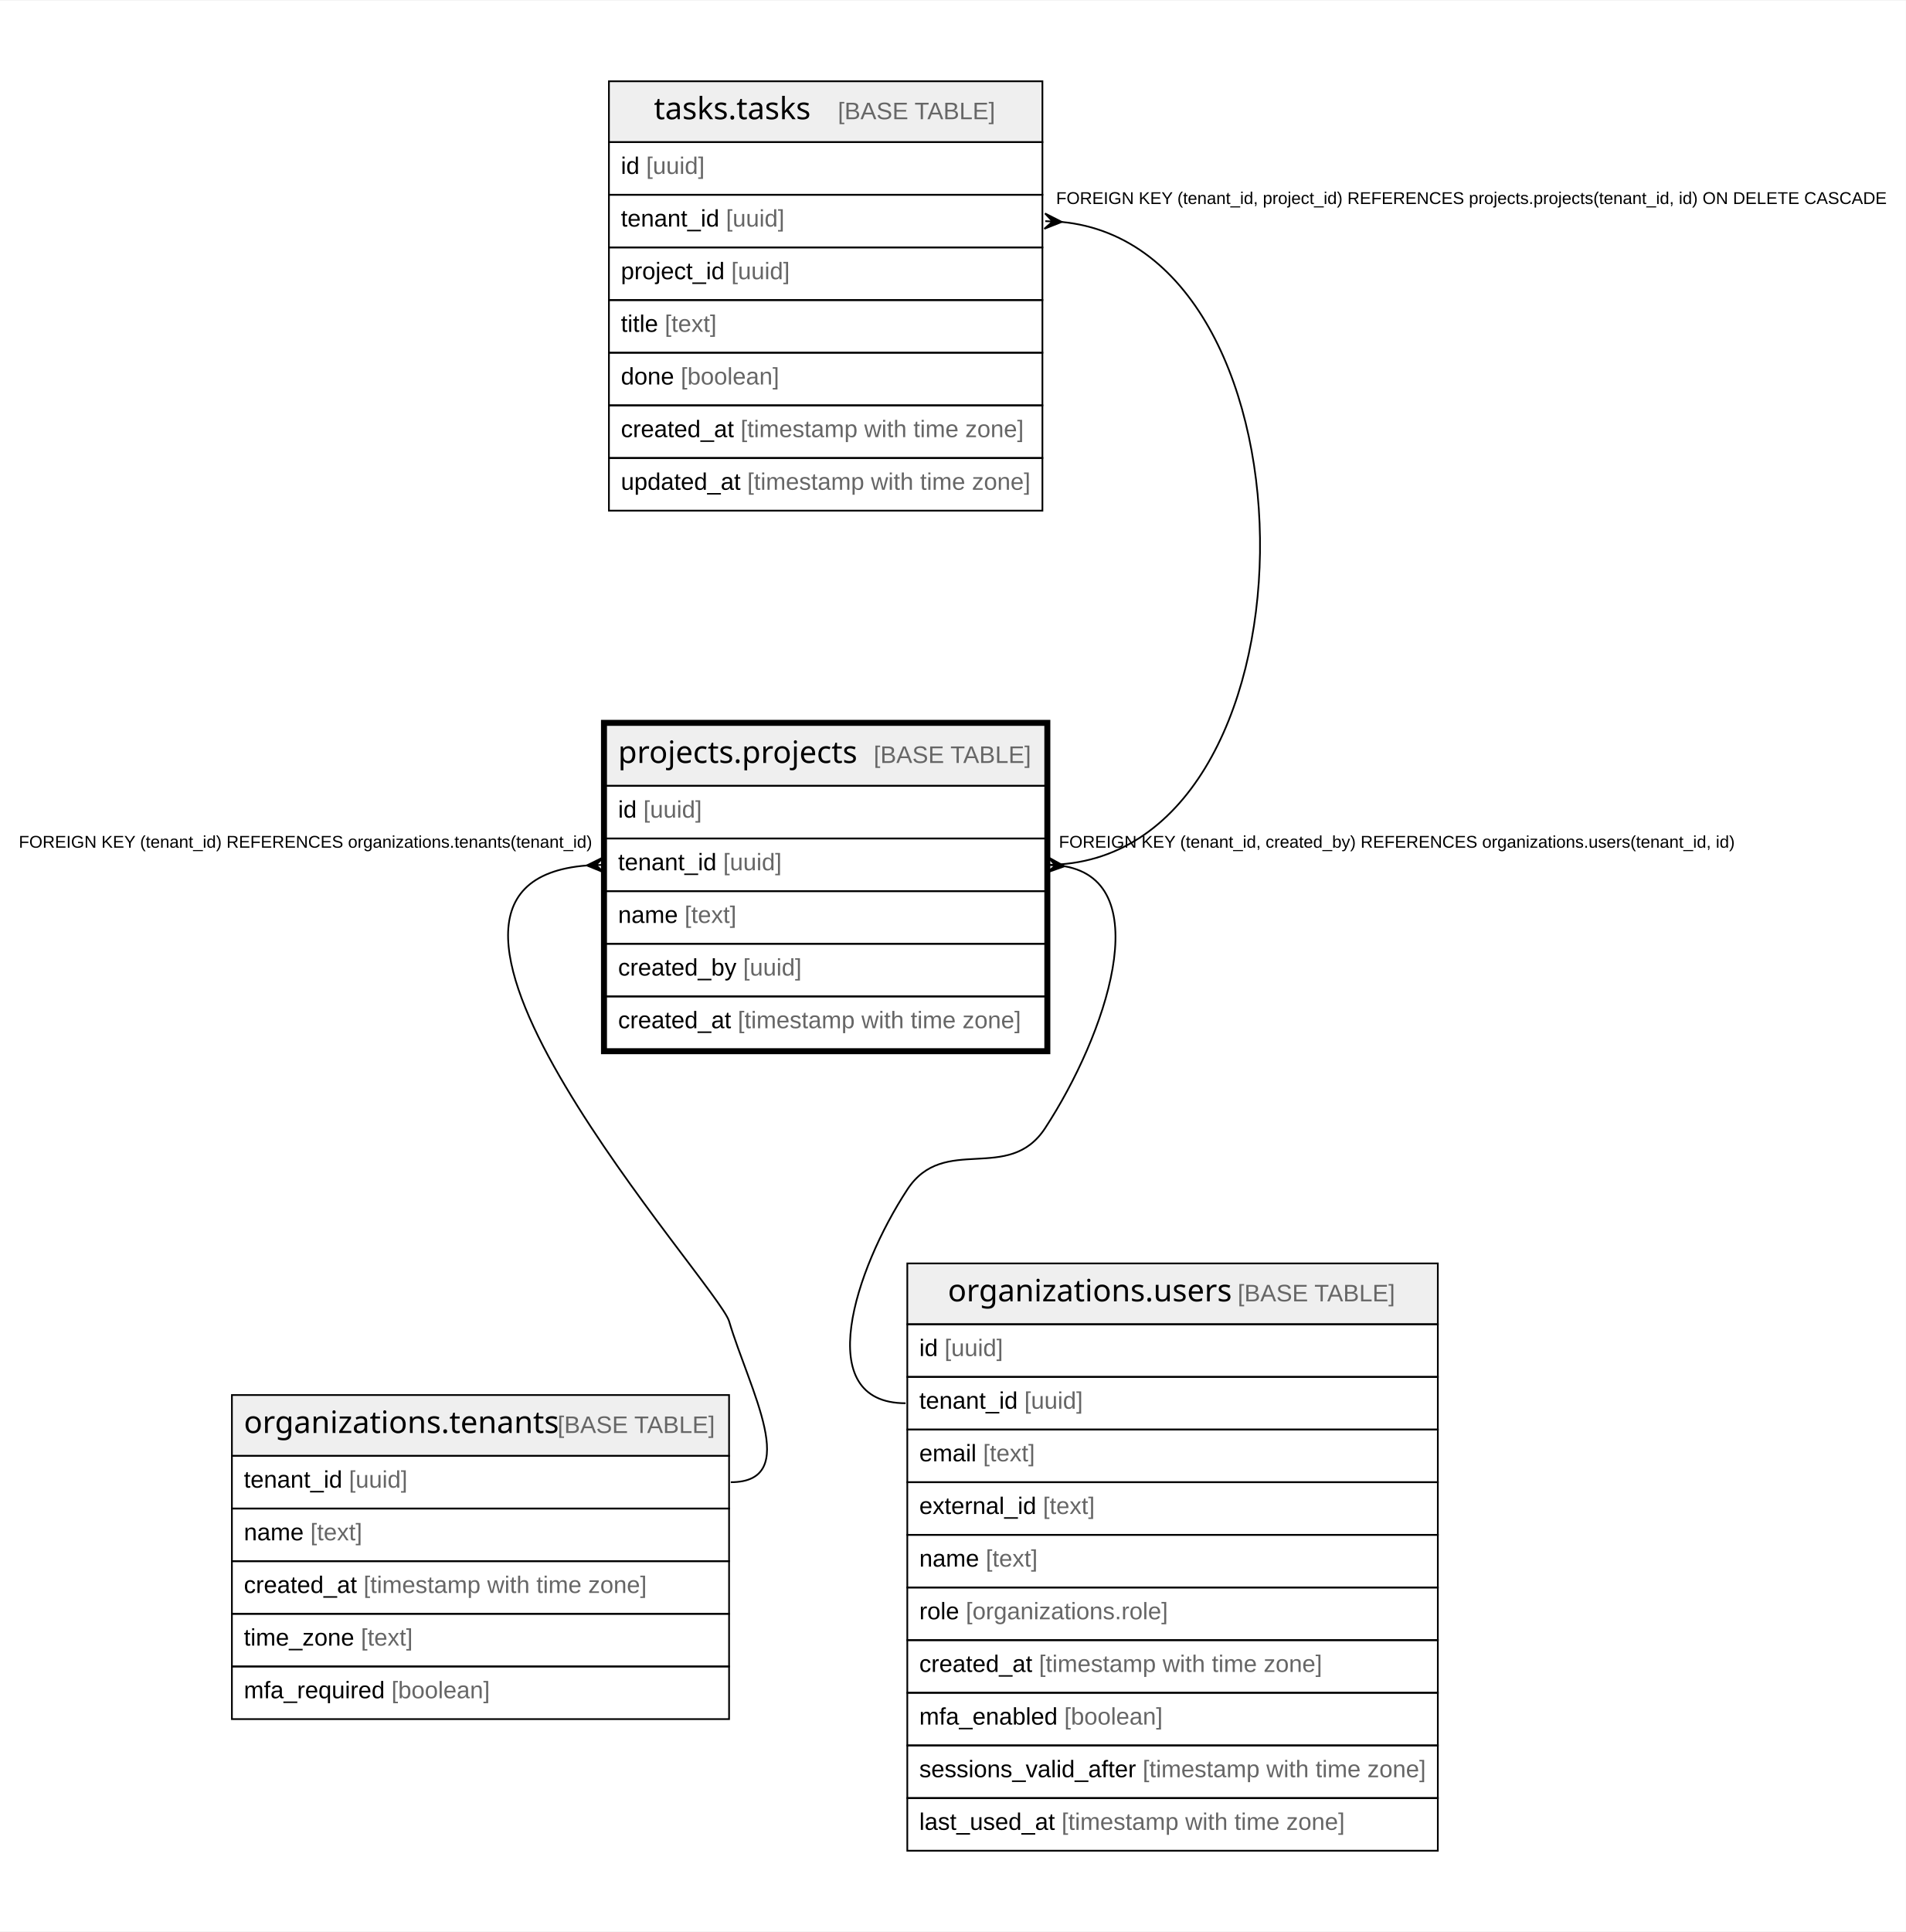
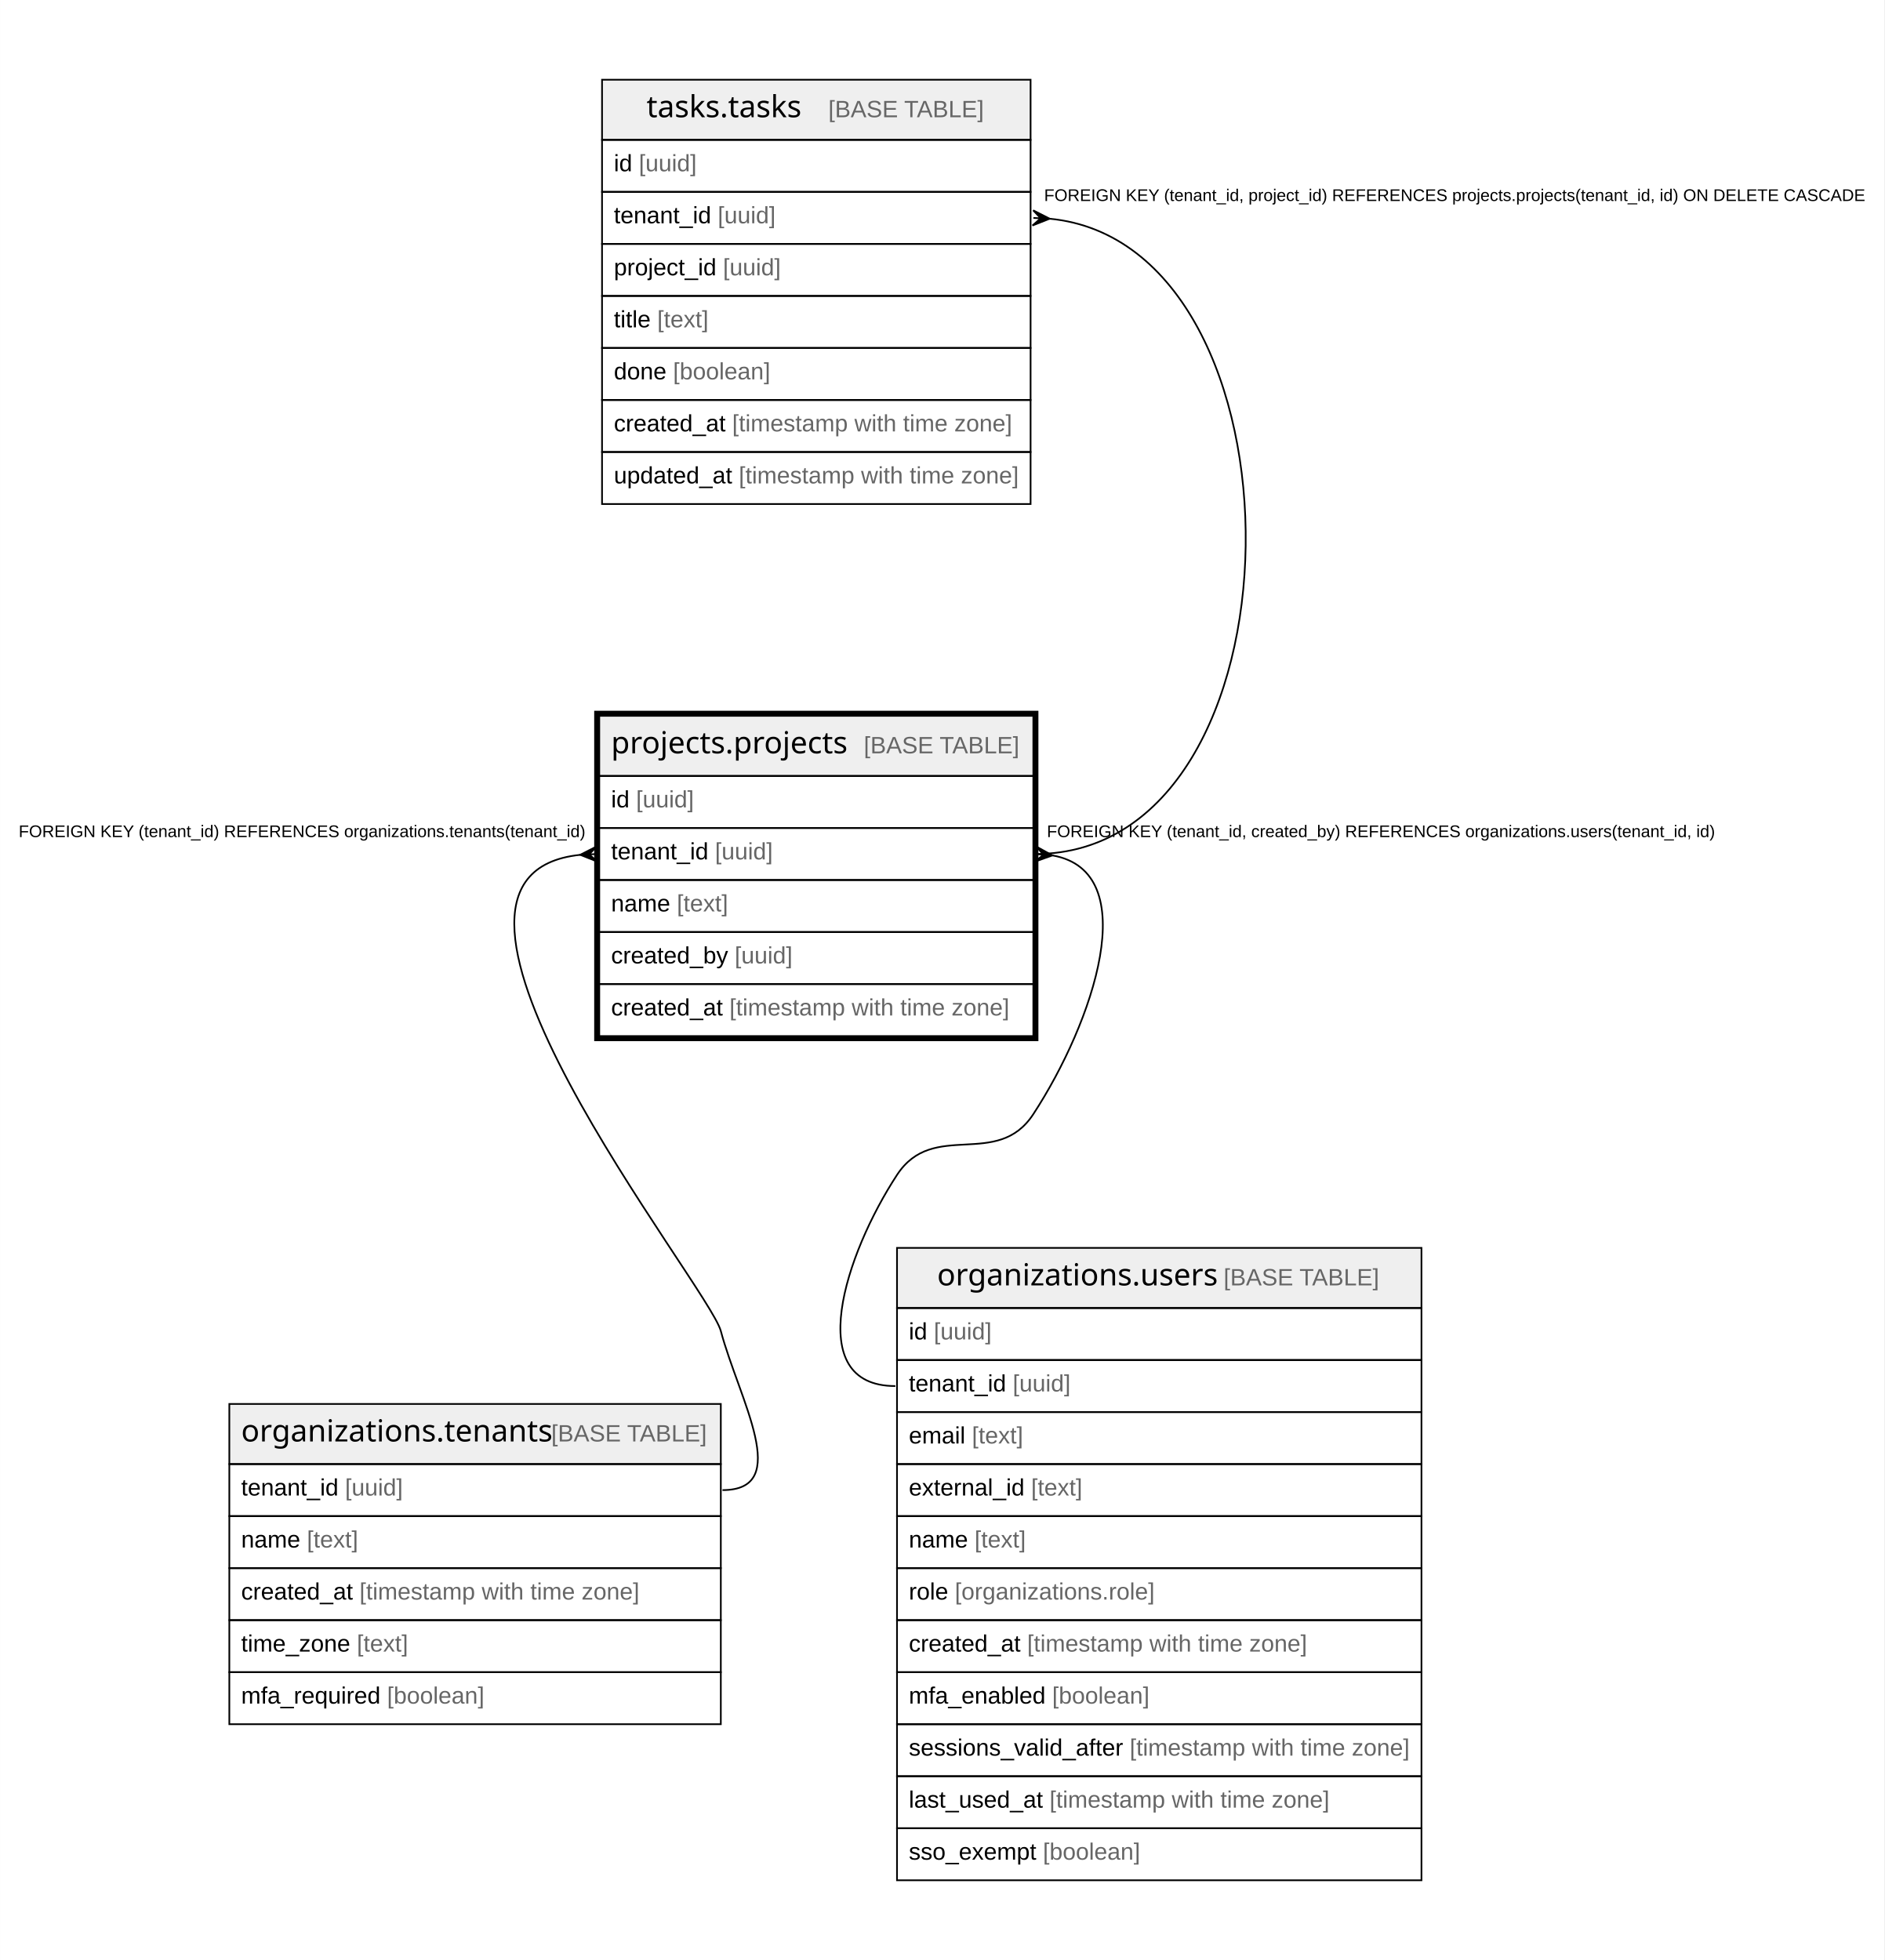
- <svg xmlns="http://www.w3.org/2000/svg" width="1115pt" height="1130pt" viewBox="0.00 0.00 1115.30 1129.60">
-   <g id="graph0" class="graph" transform="scale(1 1) rotate(0) translate(4 1125.6)">
-     <polygon fill="white" stroke="none" points="-4,4 -4,-1125.6 1111.3,-1125.6 1111.3,4 -4,4" />
+ <svg xmlns="http://www.w3.org/2000/svg" width="1115pt" height="1160pt" viewBox="0.00 0.00 1115.30 1160.40">
+   <g id="graph0" class="graph" transform="scale(1 1) rotate(0) translate(4 1156.4)">
+     <polygon fill="white" stroke="none" points="-4,4 -4,-1156.4 1111.3,-1156.4 1111.3,4 -4,4" />
    <g id="node1" class="node">
-       <polygon fill="#efefef" stroke="none" points="350.7,-666.2 350.7,-701.8 607.65,-701.8 607.65,-666.2 350.7,-666.2" />
-       <polygon fill="none" stroke="black" points="350.7,-666.2 350.7,-701.8 607.65,-701.8 607.65,-666.2 350.7,-666.2" />
-       <text text-anchor="start" x="357.7" y="-679.6" font-family="Arial Bold" font-size="18.00">projects.projects</text>
-       <text text-anchor="start" x="476.16" y="-679.6" font-family="Arial" font-size="14.00">    </text>
-       <text text-anchor="start" x="507.28" y="-679.6" font-family="Arial" font-size="14.00" fill="#666666">[BASE TABLE]</text>
+       <polygon fill="#efefef" stroke="none" points="350.7,-697 350.7,-732.6 607.65,-732.6 607.65,-697 350.7,-697" />
+       <polygon fill="none" stroke="black" points="350.7,-697 350.7,-732.6 607.65,-732.6 607.65,-697 350.7,-697" />
+       <text text-anchor="start" x="357.7" y="-710.4" font-family="Arial Bold" font-size="18.00">projects.projects</text>
+       <text text-anchor="start" x="476.16" y="-710.4" font-family="Arial" font-size="14.00">    </text>
+       <text text-anchor="start" x="507.28" y="-710.4" font-family="Arial" font-size="14.00" fill="#666666">[BASE TABLE]</text>
+       <polygon fill="none" stroke="black" points="350.7,-666.2 350.7,-697 607.65,-697 607.65,-666.2 350.7,-666.2" />
+       <text text-anchor="start" x="357.7" y="-678.4" font-family="Arial" font-size="14.00">id </text>
+       <text text-anchor="start" x="372.49" y="-678.4" font-family="Arial" font-size="14.00" fill="#666666">[uuid]</text>
      <polygon fill="none" stroke="black" points="350.7,-635.4 350.7,-666.2 607.65,-666.2 607.65,-635.4 350.7,-635.4" />
-       <text text-anchor="start" x="357.7" y="-647.6" font-family="Arial" font-size="14.00">id </text>
-       <text text-anchor="start" x="372.49" y="-647.6" font-family="Arial" font-size="14.00" fill="#666666">[uuid]</text>
+       <text text-anchor="start" x="357.7" y="-647.6" font-family="Arial" font-size="14.00">tenant_id </text>
+       <text text-anchor="start" x="419.2" y="-647.6" font-family="Arial" font-size="14.00" fill="#666666">[uuid]</text>
      <polygon fill="none" stroke="black" points="350.7,-604.6 350.7,-635.4 607.65,-635.4 607.65,-604.6 350.7,-604.6" />
-       <text text-anchor="start" x="357.7" y="-616.8" font-family="Arial" font-size="14.00">tenant_id </text>
-       <text text-anchor="start" x="419.2" y="-616.8" font-family="Arial" font-size="14.00" fill="#666666">[uuid]</text>
+       <text text-anchor="start" x="357.7" y="-616.8" font-family="Arial" font-size="14.00">name </text>
+       <text text-anchor="start" x="396.61" y="-616.8" font-family="Arial" font-size="14.00" fill="#666666">[text]</text>
      <polygon fill="none" stroke="black" points="350.7,-573.8 350.7,-604.6 607.65,-604.6 607.65,-573.8 350.7,-573.8" />
-       <text text-anchor="start" x="357.7" y="-586" font-family="Arial" font-size="14.00">name </text>
-       <text text-anchor="start" x="396.61" y="-586" font-family="Arial" font-size="14.00" fill="#666666">[text]</text>
+       <text text-anchor="start" x="357.7" y="-586" font-family="Arial" font-size="14.00">created_by </text>
+       <text text-anchor="start" x="430.86" y="-586" font-family="Arial" font-size="14.00" fill="#666666">[uuid]</text>
      <polygon fill="none" stroke="black" points="350.7,-543 350.7,-573.8 607.65,-573.8 607.65,-543 350.7,-543" />
-       <text text-anchor="start" x="357.7" y="-555.2" font-family="Arial" font-size="14.00">created_by </text>
-       <text text-anchor="start" x="430.86" y="-555.2" font-family="Arial" font-size="14.00" fill="#666666">[uuid]</text>
-       <polygon fill="none" stroke="black" points="350.7,-512.2 350.7,-543 607.65,-543 607.65,-512.2 350.7,-512.2" />
-       <text text-anchor="start" x="357.7" y="-524.4" font-family="Arial" font-size="14.00">created_at </text>
-       <text text-anchor="start" x="427.75" y="-524.4" font-family="Arial" font-size="14.00" fill="#666666">[timestamp with time zone]</text>
-       <polygon fill="none" stroke="black" stroke-width="3" points="349.2,-510.7 349.2,-703.3 609.15,-703.3 609.15,-510.7 349.2,-510.7" />
+       <text text-anchor="start" x="357.7" y="-555.2" font-family="Arial" font-size="14.00">created_at </text>
+       <text text-anchor="start" x="427.75" y="-555.2" font-family="Arial" font-size="14.00" fill="#666666">[timestamp with time zone]</text>
+       <polygon fill="none" stroke="black" stroke-width="3" points="349.2,-541.5 349.2,-734.1 609.15,-734.1 609.15,-541.5 349.2,-541.5" />
    </g>
    <g id="node3" class="node">
-       <polygon fill="#efefef" stroke="none" points="131.71,-274.2 131.71,-309.8 422.65,-309.8 422.65,-274.2 131.71,-274.2" />
-       <polygon fill="none" stroke="black" points="131.71,-274.2 131.71,-309.8 422.65,-309.8 422.65,-274.2 131.71,-274.2" />
-       <text text-anchor="start" x="138.71" y="-287.6" font-family="Arial Bold" font-size="18.00">organizations.tenants</text>
-       <text text-anchor="start" x="291.16" y="-287.6" font-family="Arial" font-size="14.00">    </text>
-       <text text-anchor="start" x="322.28" y="-287.6" font-family="Arial" font-size="14.00" fill="#666666">[BASE TABLE]</text>
-       <polygon fill="none" stroke="black" points="131.71,-243.4 131.71,-274.2 422.65,-274.2 422.65,-243.4 131.71,-243.4" />
-       <text text-anchor="start" x="138.71" y="-255.6" font-family="Arial" font-size="14.00">tenant_id </text>
-       <text text-anchor="start" x="200.2" y="-255.6" font-family="Arial" font-size="14.00" fill="#666666">[uuid]</text>
-       <polygon fill="none" stroke="black" points="131.71,-212.6 131.71,-243.4 422.65,-243.4 422.65,-212.6 131.71,-212.6" />
-       <text text-anchor="start" x="138.71" y="-224.8" font-family="Arial" font-size="14.00">name </text>
-       <text text-anchor="start" x="177.62" y="-224.8" font-family="Arial" font-size="14.00" fill="#666666">[text]</text>
-       <polygon fill="none" stroke="black" points="131.71,-181.8 131.71,-212.6 422.65,-212.6 422.65,-181.8 131.71,-181.8" />
-       <text text-anchor="start" x="138.71" y="-194" font-family="Arial" font-size="14.00">created_at </text>
-       <text text-anchor="start" x="208.75" y="-194" font-family="Arial" font-size="14.00" fill="#666666">[timestamp with time zone]</text>
-       <polygon fill="none" stroke="black" points="131.71,-151 131.71,-181.8 422.65,-181.8 422.65,-151 131.71,-151" />
-       <text text-anchor="start" x="138.71" y="-163.2" font-family="Arial" font-size="14.00">time_zone </text>
-       <text text-anchor="start" x="207.19" y="-163.2" font-family="Arial" font-size="14.00" fill="#666666">[text]</text>
-       <polygon fill="none" stroke="black" points="131.71,-120.2 131.71,-151 422.65,-151 422.65,-120.2 131.71,-120.2" />
-       <text text-anchor="start" x="138.71" y="-132.4" font-family="Arial" font-size="14.00">mfa_required </text>
-       <text text-anchor="start" x="225.08" y="-132.4" font-family="Arial" font-size="14.00" fill="#666666">[boolean]</text>
+       <polygon fill="#efefef" stroke="none" points="131.71,-289.6 131.71,-325.2 422.65,-325.2 422.65,-289.6 131.71,-289.6" />
+       <polygon fill="none" stroke="black" points="131.71,-289.6 131.71,-325.2 422.65,-325.2 422.65,-289.6 131.71,-289.6" />
+       <text text-anchor="start" x="138.71" y="-303" font-family="Arial Bold" font-size="18.00">organizations.tenants</text>
+       <text text-anchor="start" x="291.16" y="-303" font-family="Arial" font-size="14.00">    </text>
+       <text text-anchor="start" x="322.28" y="-303" font-family="Arial" font-size="14.00" fill="#666666">[BASE TABLE]</text>
+       <polygon fill="none" stroke="black" points="131.71,-258.8 131.71,-289.6 422.65,-289.6 422.65,-258.8 131.71,-258.8" />
+       <text text-anchor="start" x="138.71" y="-271" font-family="Arial" font-size="14.00">tenant_id </text>
+       <text text-anchor="start" x="200.2" y="-271" font-family="Arial" font-size="14.00" fill="#666666">[uuid]</text>
+       <polygon fill="none" stroke="black" points="131.71,-228 131.71,-258.8 422.65,-258.8 422.65,-228 131.71,-228" />
+       <text text-anchor="start" x="138.71" y="-240.2" font-family="Arial" font-size="14.00">name </text>
+       <text text-anchor="start" x="177.62" y="-240.2" font-family="Arial" font-size="14.00" fill="#666666">[text]</text>
+       <polygon fill="none" stroke="black" points="131.71,-197.2 131.71,-228 422.65,-228 422.65,-197.2 131.71,-197.2" />
+       <text text-anchor="start" x="138.71" y="-209.4" font-family="Arial" font-size="14.00">created_at </text>
+       <text text-anchor="start" x="208.75" y="-209.4" font-family="Arial" font-size="14.00" fill="#666666">[timestamp with time zone]</text>
+       <polygon fill="none" stroke="black" points="131.71,-166.4 131.71,-197.2 422.65,-197.2 422.65,-166.4 131.71,-166.4" />
+       <text text-anchor="start" x="138.71" y="-178.6" font-family="Arial" font-size="14.00">time_zone </text>
+       <text text-anchor="start" x="207.19" y="-178.6" font-family="Arial" font-size="14.00" fill="#666666">[text]</text>
+       <polygon fill="none" stroke="black" points="131.71,-135.6 131.71,-166.4 422.65,-166.4 422.65,-135.6 131.71,-135.6" />
+       <text text-anchor="start" x="138.71" y="-147.8" font-family="Arial" font-size="14.00">mfa_required </text>
+       <text text-anchor="start" x="225.08" y="-147.8" font-family="Arial" font-size="14.00" fill="#666666">[boolean]</text>
    </g>
    <g id="edge2" class="edge">
-       <path fill="none" stroke="black" d="M339.61,-619.63C201.35,-609.11 416.26,-374.5 422.65,-353 434.57,-312.86 465.52,-258.8 423.65,-258.8" />
-       <polygon fill="black" stroke="black" points="339.38,-619.63 349.21,-624.48 344.71,-619.82 349.03,-619.98 349.03,-619.98 349.03,-619.98 344.71,-619.82 349.53,-615.49 339.38,-619.63" />
-       <text text-anchor="start" x="7" y="-630" font-family="Arial" font-size="10.00">FOREIGN KEY (tenant_id) REFERENCES organizations.tenants(tenant_id)</text>
+       <path fill="none" stroke="black" d="M339.6,-650.32C218.69,-638.02 415.41,-395.54 422.65,-368.4 433.44,-327.95 465.52,-274.2 423.65,-274.2" />
+       <polygon fill="black" stroke="black" points="339.38,-650.31 349.15,-655.28 344.71,-650.56 349.03,-650.77 349.03,-650.77 349.03,-650.77 344.71,-650.56 349.58,-646.29 339.38,-650.31" />
+       <text text-anchor="start" x="7" y="-660.8" font-family="Arial" font-size="10.00">FOREIGN KEY (tenant_id) REFERENCES organizations.tenants(tenant_id)</text>
    </g>
    <g id="node4" class="node">
-       <polygon fill="#efefef" stroke="none" points="526.95,-351.2 526.95,-386.8 837.41,-386.8 837.41,-351.2 526.95,-351.2" />
-       <polygon fill="none" stroke="black" points="526.95,-351.2 526.95,-386.8 837.41,-386.8 837.41,-351.2 526.95,-351.2" />
-       <text text-anchor="start" x="550.7" y="-364.6" font-family="Arial Bold" font-size="18.00">organizations.users</text>
-       <text text-anchor="start" x="689.16" y="-364.6" font-family="Arial" font-size="14.00">    </text>
-       <text text-anchor="start" x="720.28" y="-364.6" font-family="Arial" font-size="14.00" fill="#666666">[BASE TABLE]</text>
+       <polygon fill="#efefef" stroke="none" points="526.95,-382 526.95,-417.6 837.41,-417.6 837.41,-382 526.95,-382" />
+       <polygon fill="none" stroke="black" points="526.95,-382 526.95,-417.6 837.41,-417.6 837.41,-382 526.95,-382" />
+       <text text-anchor="start" x="550.7" y="-395.4" font-family="Arial Bold" font-size="18.00">organizations.users</text>
+       <text text-anchor="start" x="689.16" y="-395.4" font-family="Arial" font-size="14.00">    </text>
+       <text text-anchor="start" x="720.28" y="-395.4" font-family="Arial" font-size="14.00" fill="#666666">[BASE TABLE]</text>
+       <polygon fill="none" stroke="black" points="526.95,-351.2 526.95,-382 837.41,-382 837.41,-351.2 526.95,-351.2" />
+       <text text-anchor="start" x="533.95" y="-363.4" font-family="Arial" font-size="14.00">id </text>
+       <text text-anchor="start" x="548.73" y="-363.4" font-family="Arial" font-size="14.00" fill="#666666">[uuid]</text>
      <polygon fill="none" stroke="black" points="526.95,-320.4 526.95,-351.2 837.41,-351.2 837.41,-320.4 526.95,-320.4" />
-       <text text-anchor="start" x="533.95" y="-332.6" font-family="Arial" font-size="14.00">id </text>
-       <text text-anchor="start" x="548.73" y="-332.6" font-family="Arial" font-size="14.00" fill="#666666">[uuid]</text>
+       <text text-anchor="start" x="533.95" y="-332.6" font-family="Arial" font-size="14.00">tenant_id </text>
+       <text text-anchor="start" x="595.44" y="-332.6" font-family="Arial" font-size="14.00" fill="#666666">[uuid]</text>
      <polygon fill="none" stroke="black" points="526.95,-289.6 526.95,-320.4 837.41,-320.4 837.41,-289.6 526.95,-289.6" />
-       <text text-anchor="start" x="533.95" y="-301.8" font-family="Arial" font-size="14.00">tenant_id </text>
-       <text text-anchor="start" x="595.44" y="-301.8" font-family="Arial" font-size="14.00" fill="#666666">[uuid]</text>
+       <text text-anchor="start" x="533.95" y="-301.8" font-family="Arial" font-size="14.00">email </text>
+       <text text-anchor="start" x="571.29" y="-301.8" font-family="Arial" font-size="14.00" fill="#666666">[text]</text>
      <polygon fill="none" stroke="black" points="526.95,-258.8 526.95,-289.6 837.41,-289.6 837.41,-258.8 526.95,-258.8" />
-       <text text-anchor="start" x="533.95" y="-271" font-family="Arial" font-size="14.00">email </text>
-       <text text-anchor="start" x="571.29" y="-271" font-family="Arial" font-size="14.00" fill="#666666">[text]</text>
+       <text text-anchor="start" x="533.95" y="-271" font-family="Arial" font-size="14.00">external_id </text>
+       <text text-anchor="start" x="606.33" y="-271" font-family="Arial" font-size="14.00" fill="#666666">[text]</text>
      <polygon fill="none" stroke="black" points="526.95,-228 526.95,-258.8 837.41,-258.8 837.41,-228 526.95,-228" />
-       <text text-anchor="start" x="533.95" y="-240.2" font-family="Arial" font-size="14.00">external_id </text>
-       <text text-anchor="start" x="606.33" y="-240.2" font-family="Arial" font-size="14.00" fill="#666666">[text]</text>
+       <text text-anchor="start" x="533.95" y="-240.2" font-family="Arial" font-size="14.00">name </text>
+       <text text-anchor="start" x="572.86" y="-240.2" font-family="Arial" font-size="14.00" fill="#666666">[text]</text>
      <polygon fill="none" stroke="black" points="526.95,-197.2 526.95,-228 837.41,-228 837.41,-197.2 526.95,-197.2" />
-       <text text-anchor="start" x="533.95" y="-209.4" font-family="Arial" font-size="14.00">name </text>
-       <text text-anchor="start" x="572.86" y="-209.4" font-family="Arial" font-size="14.00" fill="#666666">[text]</text>
+       <text text-anchor="start" x="533.95" y="-209.4" font-family="Arial" font-size="14.00">role </text>
+       <text text-anchor="start" x="561.18" y="-209.4" font-family="Arial" font-size="14.00" fill="#666666">[organizations.role]</text>
      <polygon fill="none" stroke="black" points="526.95,-166.4 526.95,-197.2 837.41,-197.2 837.41,-166.4 526.95,-166.4" />
-       <text text-anchor="start" x="533.95" y="-178.6" font-family="Arial" font-size="14.00">role </text>
-       <text text-anchor="start" x="561.18" y="-178.6" font-family="Arial" font-size="14.00" fill="#666666">[organizations.role]</text>
+       <text text-anchor="start" x="533.95" y="-178.6" font-family="Arial" font-size="14.00">created_at </text>
+       <text text-anchor="start" x="603.99" y="-178.6" font-family="Arial" font-size="14.00" fill="#666666">[timestamp with time zone]</text>
      <polygon fill="none" stroke="black" points="526.95,-135.6 526.95,-166.4 837.41,-166.4 837.41,-135.6 526.95,-135.6" />
-       <text text-anchor="start" x="533.95" y="-147.8" font-family="Arial" font-size="14.00">created_at </text>
-       <text text-anchor="start" x="603.99" y="-147.8" font-family="Arial" font-size="14.00" fill="#666666">[timestamp with time zone]</text>
+       <text text-anchor="start" x="533.95" y="-147.8" font-family="Arial" font-size="14.00">mfa_enabled </text>
+       <text text-anchor="start" x="618.79" y="-147.8" font-family="Arial" font-size="14.00" fill="#666666">[boolean]</text>
      <polygon fill="none" stroke="black" points="526.95,-104.8 526.95,-135.6 837.41,-135.6 837.41,-104.8 526.95,-104.8" />
-       <text text-anchor="start" x="533.95" y="-117" font-family="Arial" font-size="14.00">mfa_enabled </text>
-       <text text-anchor="start" x="618.79" y="-117" font-family="Arial" font-size="14.00" fill="#666666">[boolean]</text>
+       <text text-anchor="start" x="533.95" y="-117" font-family="Arial" font-size="14.00">sessions_valid_after </text>
+       <text text-anchor="start" x="664.68" y="-117" font-family="Arial" font-size="14.00" fill="#666666">[timestamp with time zone]</text>
      <polygon fill="none" stroke="black" points="526.95,-74 526.95,-104.8 837.41,-104.8 837.41,-74 526.95,-74" />
-       <text text-anchor="start" x="533.95" y="-86.2" font-family="Arial" font-size="14.00">sessions_valid_after </text>
-       <text text-anchor="start" x="664.68" y="-86.2" font-family="Arial" font-size="14.00" fill="#666666">[timestamp with time zone]</text>
+       <text text-anchor="start" x="533.95" y="-86.2" font-family="Arial" font-size="14.00">last_used_at </text>
+       <text text-anchor="start" x="617.23" y="-86.2" font-family="Arial" font-size="14.00" fill="#666666">[timestamp with time zone]</text>
      <polygon fill="none" stroke="black" points="526.95,-43.2 526.95,-74 837.41,-74 837.41,-43.2 526.95,-43.2" />
-       <text text-anchor="start" x="533.95" y="-55.4" font-family="Arial" font-size="14.00">last_used_at </text>
-       <text text-anchor="start" x="617.23" y="-55.4" font-family="Arial" font-size="14.00" fill="#666666">[timestamp with time zone]</text>
+       <text text-anchor="start" x="533.95" y="-55.4" font-family="Arial" font-size="14.00">sso_exempt </text>
+       <text text-anchor="start" x="613.32" y="-55.4" font-family="Arial" font-size="14.00" fill="#666666">[boolean]</text>
    </g>
    <g id="edge3" class="edge">
-       <path fill="none" stroke="black" d="M619,-619.15C673.58,-609.54 643.05,-520.16 607.65,-466 586.17,-433.12 548.46,-462.86 526.95,-430 496.52,-383.52 470.39,-305 525.95,-305" />
-       <polygon fill="black" stroke="black" points="618.95,-619.16 608.62,-615.49 613.63,-619.59 609.32,-619.95 609.32,-619.95 609.32,-619.95 613.63,-619.59 609.35,-624.46 618.95,-619.16" />
-       <text text-anchor="start" x="615.65" y="-630" font-family="Arial" font-size="10.00">FOREIGN KEY (tenant_id, created_by) REFERENCES organizations.users(tenant_id, id)</text>
+       <path fill="none" stroke="black" d="M619,-649.95C673.58,-640.34 643.05,-550.96 607.65,-496.8 586.17,-463.92 548.46,-493.66 526.95,-460.8 496.52,-414.32 470.39,-335.8 525.95,-335.8" />
+       <polygon fill="black" stroke="black" points="618.95,-649.96 608.62,-646.29 613.63,-650.39 609.32,-650.75 609.32,-650.75 609.32,-650.75 613.63,-650.39 609.35,-655.26 618.95,-649.96" />
+       <text text-anchor="start" x="615.65" y="-660.8" font-family="Arial" font-size="10.00">FOREIGN KEY (tenant_id, created_by) REFERENCES organizations.users(tenant_id, id)</text>
    </g>
    <g id="node2" class="node">
-       <polygon fill="#efefef" stroke="none" points="352.34,-1042.8 352.34,-1078.4 606.02,-1078.4 606.02,-1042.8 352.34,-1042.8" />
-       <polygon fill="none" stroke="black" points="352.34,-1042.8 352.34,-1078.4 606.02,-1078.4 606.02,-1042.8 352.34,-1042.8" />
-       <text text-anchor="start" x="378.68" y="-1056.2" font-family="Arial Bold" font-size="18.00">tasks.tasks</text>
-       <text text-anchor="start" x="455.18" y="-1056.2" font-family="Arial" font-size="14.00">    </text>
-       <text text-anchor="start" x="486.3" y="-1056.2" font-family="Arial" font-size="14.00" fill="#666666">[BASE TABLE]</text>
+       <polygon fill="#efefef" stroke="none" points="352.34,-1073.6 352.34,-1109.2 606.02,-1109.2 606.02,-1073.6 352.34,-1073.6" />
+       <polygon fill="none" stroke="black" points="352.34,-1073.6 352.34,-1109.2 606.02,-1109.2 606.02,-1073.6 352.34,-1073.6" />
+       <text text-anchor="start" x="378.68" y="-1087" font-family="Arial Bold" font-size="18.00">tasks.tasks</text>
+       <text text-anchor="start" x="455.18" y="-1087" font-family="Arial" font-size="14.00">    </text>
+       <text text-anchor="start" x="486.3" y="-1087" font-family="Arial" font-size="14.00" fill="#666666">[BASE TABLE]</text>
+       <polygon fill="none" stroke="black" points="352.34,-1042.8 352.34,-1073.6 606.02,-1073.6 606.02,-1042.8 352.34,-1042.8" />
+       <text text-anchor="start" x="359.34" y="-1055" font-family="Arial" font-size="14.00">id </text>
+       <text text-anchor="start" x="374.12" y="-1055" font-family="Arial" font-size="14.00" fill="#666666">[uuid]</text>
      <polygon fill="none" stroke="black" points="352.34,-1012 352.34,-1042.8 606.02,-1042.8 606.02,-1012 352.34,-1012" />
-       <text text-anchor="start" x="359.34" y="-1024.2" font-family="Arial" font-size="14.00">id </text>
-       <text text-anchor="start" x="374.12" y="-1024.2" font-family="Arial" font-size="14.00" fill="#666666">[uuid]</text>
+       <text text-anchor="start" x="359.34" y="-1024.2" font-family="Arial" font-size="14.00">tenant_id </text>
+       <text text-anchor="start" x="420.83" y="-1024.2" font-family="Arial" font-size="14.00" fill="#666666">[uuid]</text>
      <polygon fill="none" stroke="black" points="352.34,-981.2 352.34,-1012 606.02,-1012 606.02,-981.2 352.34,-981.2" />
-       <text text-anchor="start" x="359.34" y="-993.4" font-family="Arial" font-size="14.00">tenant_id </text>
-       <text text-anchor="start" x="420.83" y="-993.4" font-family="Arial" font-size="14.00" fill="#666666">[uuid]</text>
+       <text text-anchor="start" x="359.34" y="-993.4" font-family="Arial" font-size="14.00">project_id </text>
+       <text text-anchor="start" x="423.93" y="-993.4" font-family="Arial" font-size="14.00" fill="#666666">[uuid]</text>
      <polygon fill="none" stroke="black" points="352.34,-950.4 352.34,-981.2 606.02,-981.2 606.02,-950.4 352.34,-950.4" />
-       <text text-anchor="start" x="359.34" y="-962.6" font-family="Arial" font-size="14.00">project_id </text>
-       <text text-anchor="start" x="423.93" y="-962.6" font-family="Arial" font-size="14.00" fill="#666666">[uuid]</text>
+       <text text-anchor="start" x="359.34" y="-962.6" font-family="Arial" font-size="14.00">title </text>
+       <text text-anchor="start" x="385.01" y="-962.6" font-family="Arial" font-size="14.00" fill="#666666">[text]</text>
      <polygon fill="none" stroke="black" points="352.34,-919.6 352.34,-950.4 606.02,-950.4 606.02,-919.6 352.34,-919.6" />
-       <text text-anchor="start" x="359.34" y="-931.8" font-family="Arial" font-size="14.00">title </text>
-       <text text-anchor="start" x="385.01" y="-931.8" font-family="Arial" font-size="14.00" fill="#666666">[text]</text>
+       <text text-anchor="start" x="359.34" y="-931.8" font-family="Arial" font-size="14.00">done </text>
+       <text text-anchor="start" x="394.37" y="-931.8" font-family="Arial" font-size="14.00" fill="#666666">[boolean]</text>
      <polygon fill="none" stroke="black" points="352.34,-888.8 352.34,-919.6 606.02,-919.6 606.02,-888.8 352.34,-888.8" />
-       <text text-anchor="start" x="359.34" y="-901" font-family="Arial" font-size="14.00">done </text>
-       <text text-anchor="start" x="394.37" y="-901" font-family="Arial" font-size="14.00" fill="#666666">[boolean]</text>
+       <text text-anchor="start" x="359.34" y="-901" font-family="Arial" font-size="14.00">created_at </text>
+       <text text-anchor="start" x="429.38" y="-901" font-family="Arial" font-size="14.00" fill="#666666">[timestamp with time zone]</text>
      <polygon fill="none" stroke="black" points="352.34,-858 352.34,-888.8 606.02,-888.8 606.02,-858 352.34,-858" />
-       <text text-anchor="start" x="359.34" y="-870.2" font-family="Arial" font-size="14.00">created_at </text>
-       <text text-anchor="start" x="429.38" y="-870.2" font-family="Arial" font-size="14.00" fill="#666666">[timestamp with time zone]</text>
-       <polygon fill="none" stroke="black" points="352.34,-827.2 352.34,-858 606.02,-858 606.02,-827.2 352.34,-827.2" />
-       <text text-anchor="start" x="359.34" y="-839.4" font-family="Arial" font-size="14.00">updated_at </text>
-       <text text-anchor="start" x="433.29" y="-839.4" font-family="Arial" font-size="14.00" fill="#666666">[timestamp with time zone]</text>
+       <text text-anchor="start" x="359.34" y="-870.2" font-family="Arial" font-size="14.00">updated_at </text>
+       <text text-anchor="start" x="433.29" y="-870.2" font-family="Arial" font-size="14.00" fill="#666666">[timestamp with time zone]</text>
    </g>
    <g id="edge1" class="edge">
-       <path fill="none" stroke="black" d="M617.11,-996.13C774.39,-981.31 772.6,-620 608.65,-620" />
-       <polygon fill="black" stroke="black" points="617.34,-996.12 607.14,-992.09 612.01,-996.37 607.69,-996.57 607.69,-996.57 607.69,-996.57 612.01,-996.37 607.56,-1001.08 617.34,-996.12" />
-       <text text-anchor="start" x="614.02" y="-1006.6" font-family="Arial" font-size="10.00">FOREIGN KEY (tenant_id, project_id) REFERENCES projects.projects(tenant_id, id) ON DELETE CASCADE</text>
+       <path fill="none" stroke="black" d="M617.11,-1026.93C774.39,-1012.11 772.6,-650.8 608.65,-650.8" />
+       <polygon fill="black" stroke="black" points="617.34,-1026.92 607.14,-1022.89 612.01,-1027.17 607.69,-1027.37 607.69,-1027.37 607.69,-1027.37 612.01,-1027.17 607.56,-1031.88 617.34,-1026.92" />
+       <text text-anchor="start" x="614.02" y="-1037.4" font-family="Arial" font-size="10.00">FOREIGN KEY (tenant_id, project_id) REFERENCES projects.projects(tenant_id, id) ON DELETE CASCADE</text>
    </g>
  </g>
</svg>
